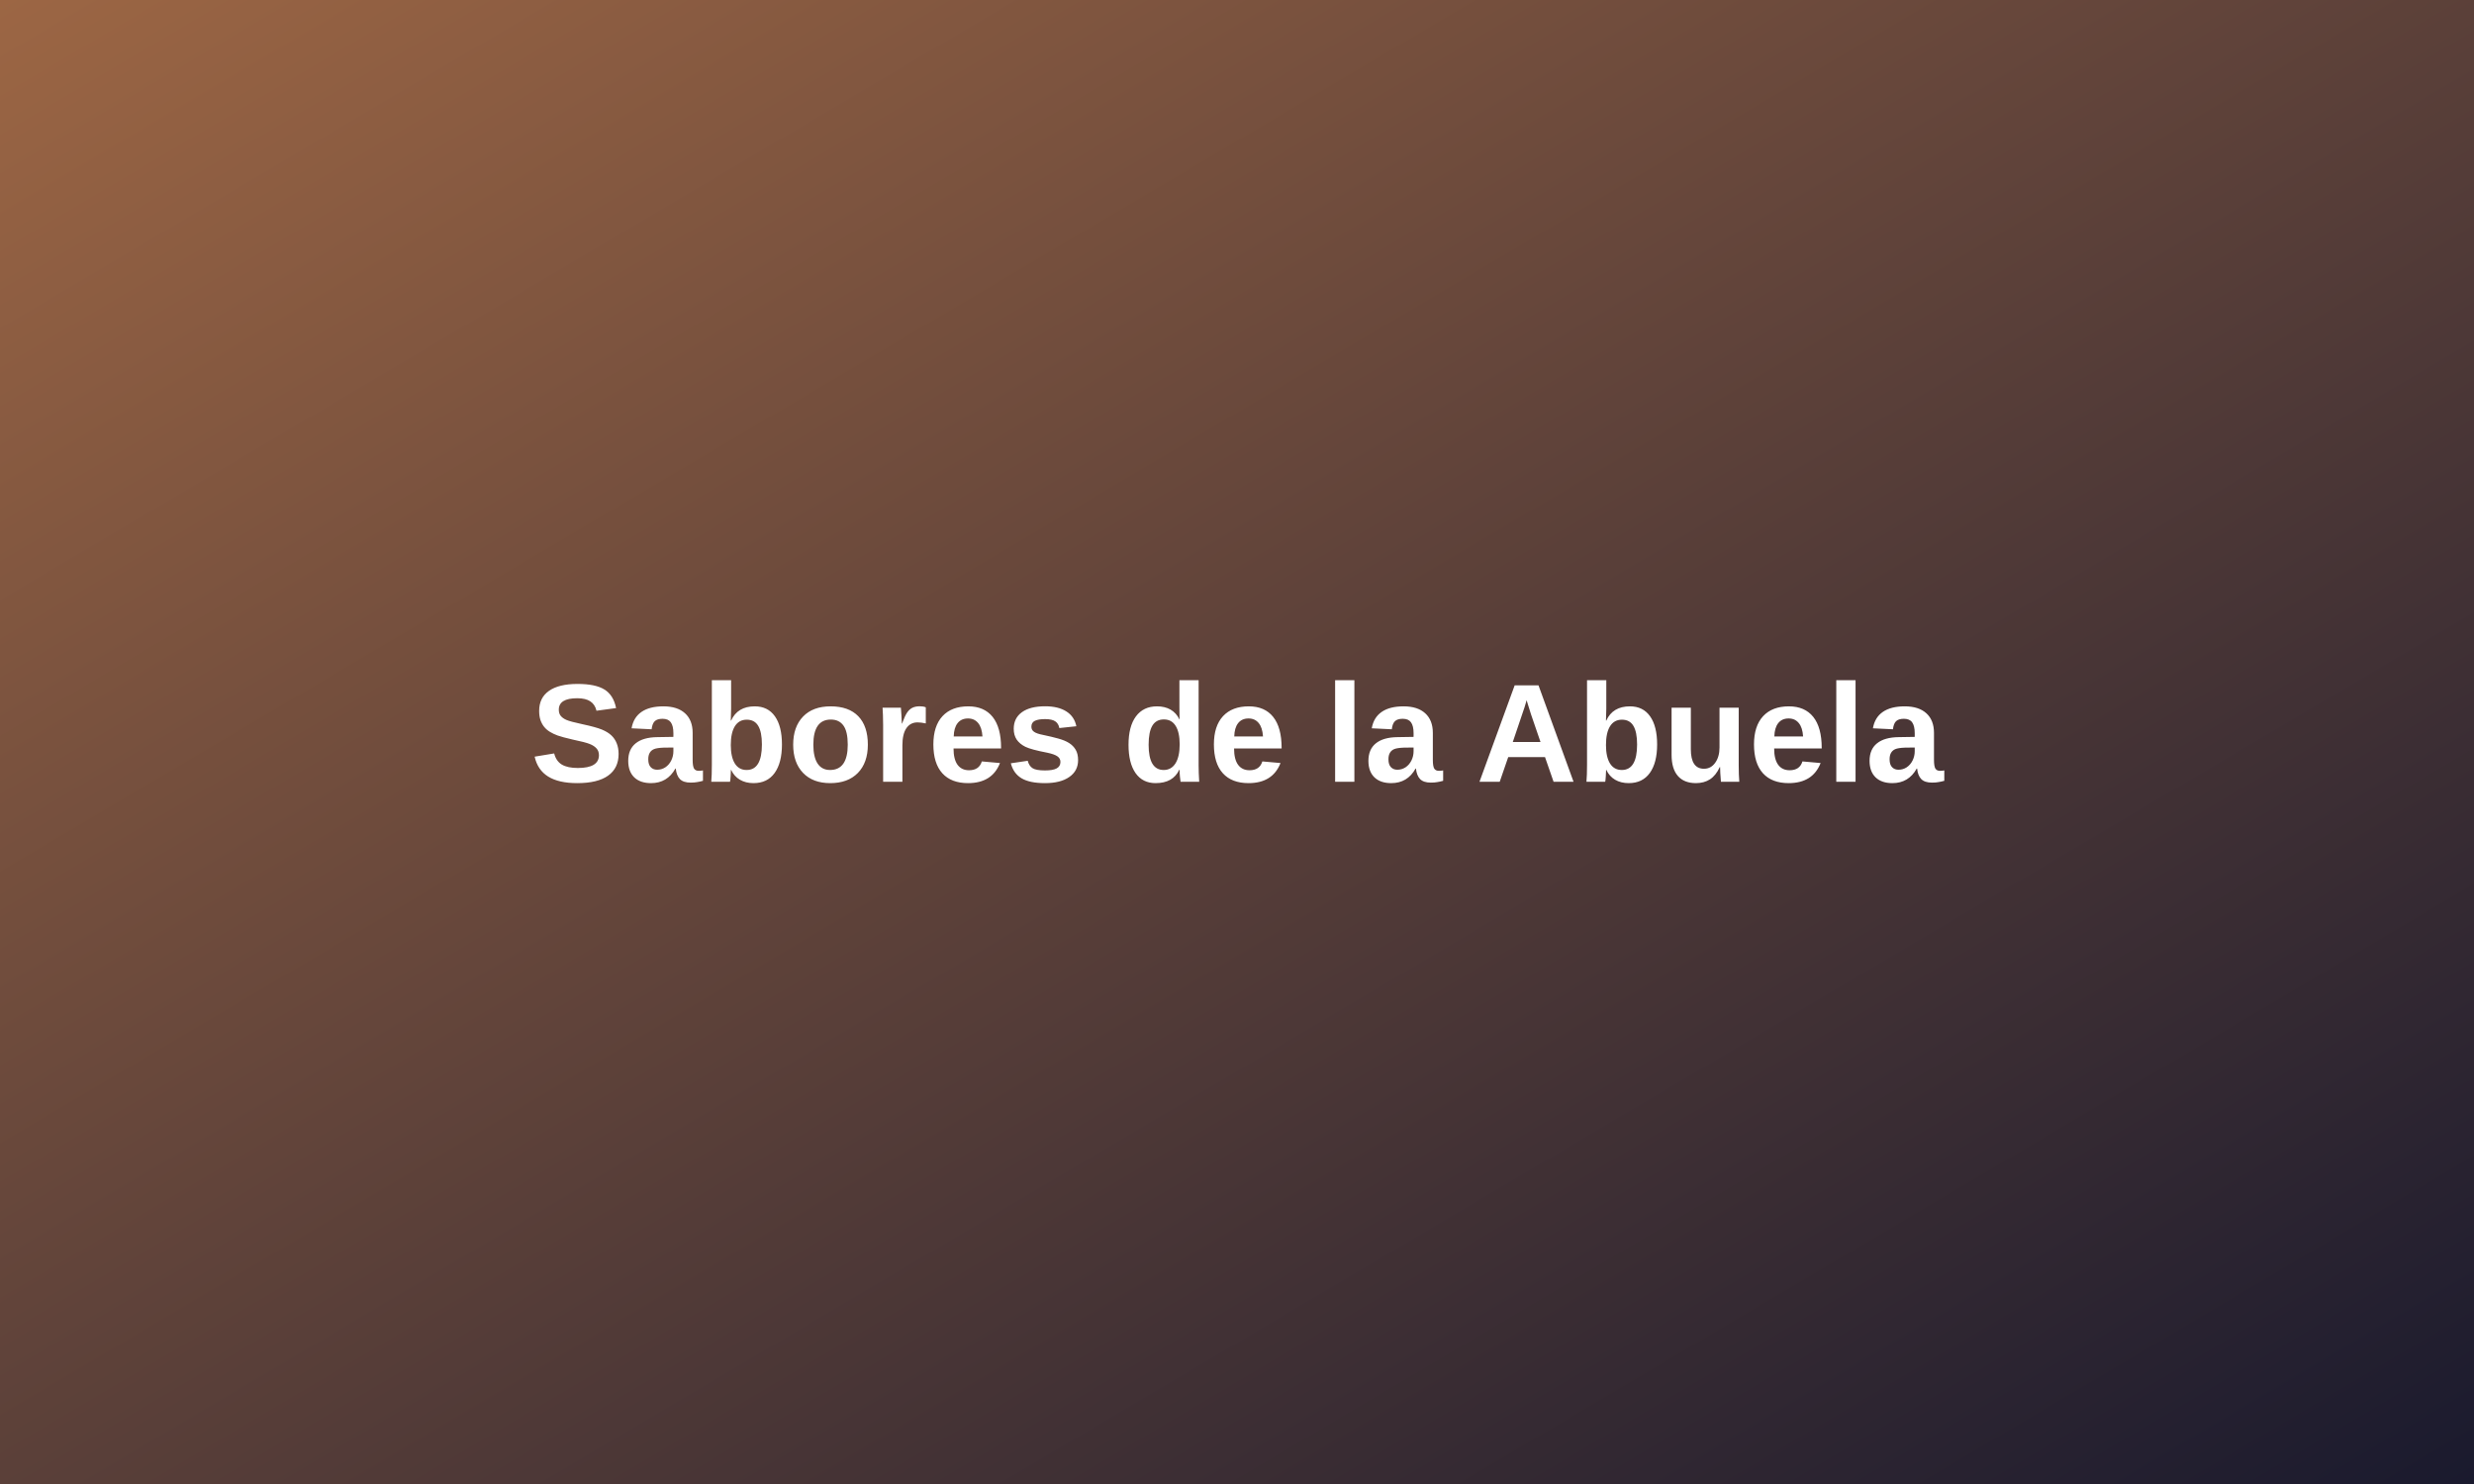
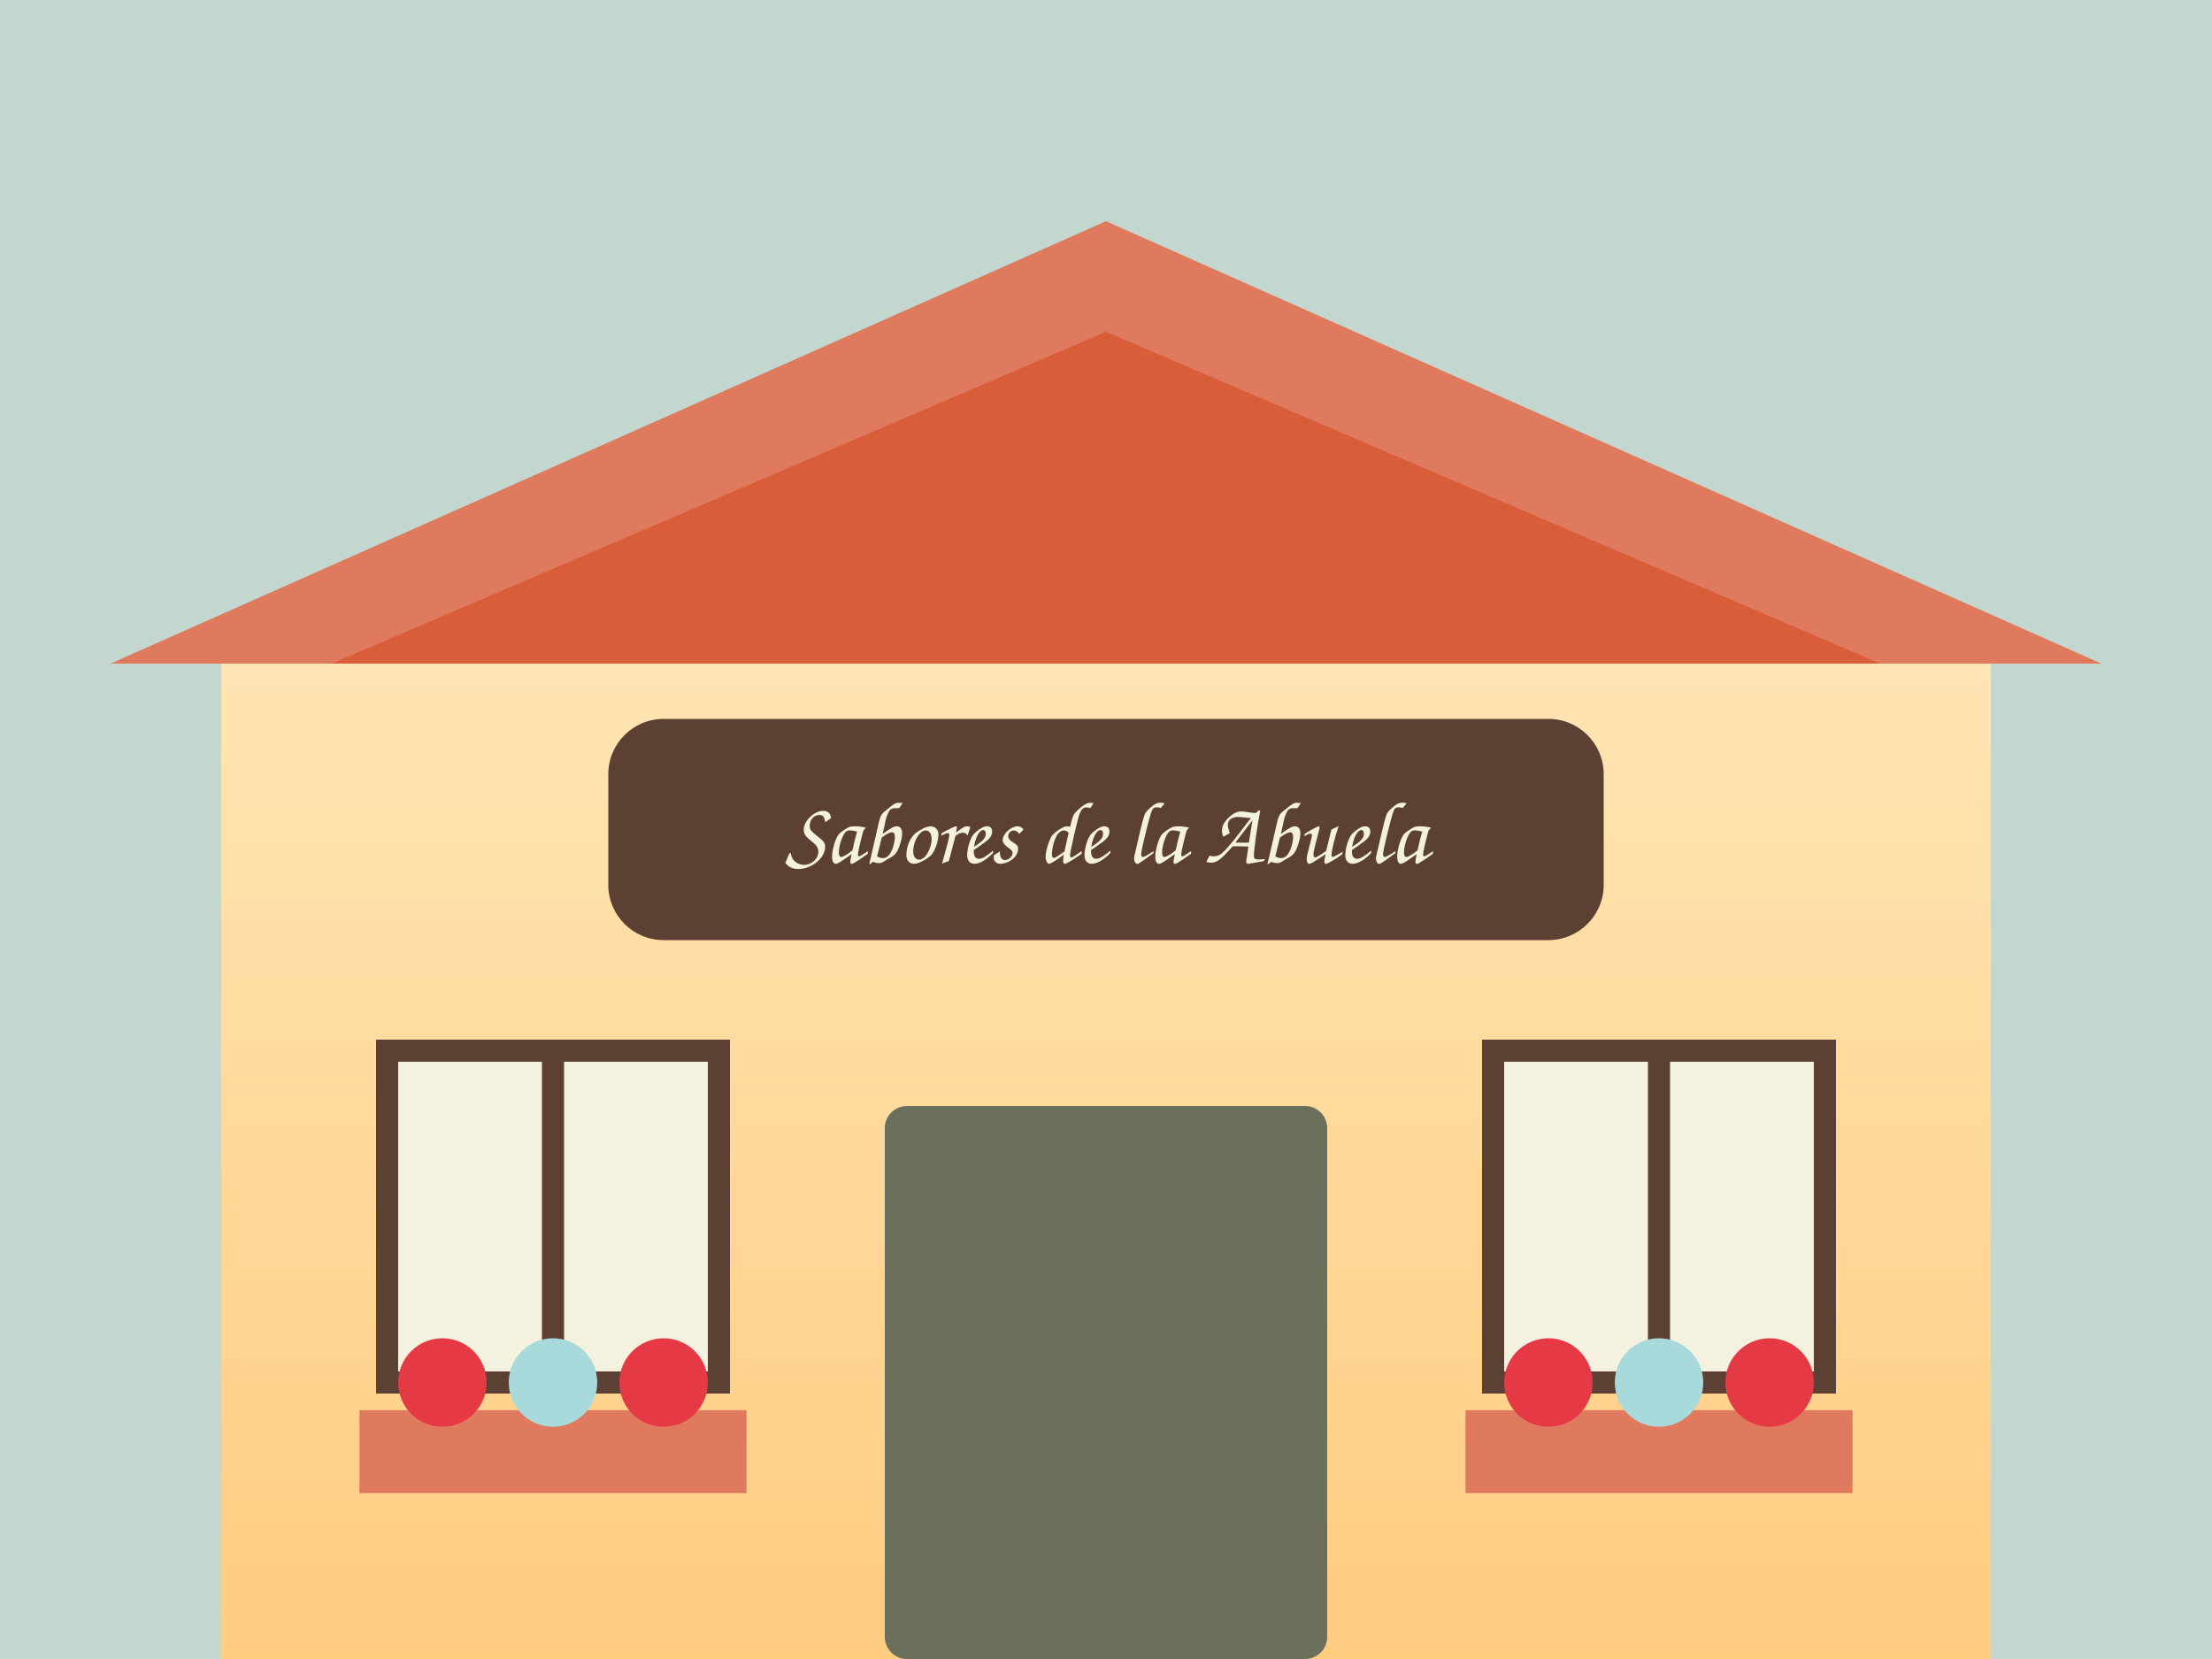
- <svg xmlns="http://www.w3.org/2000/svg" width="600" height="360" viewBox="0 0 600 360">
+ <svg xmlns="http://www.w3.org/2000/svg" viewBox="0 0 400 300">
  <defs>
-     <linearGradient id="g" x1="0" y1="0" x2="1" y2="1">
-       <stop offset="0%" stop-color="#9C6644" />
-       <stop offset="100%" stop-color="#1a1a2e" />
+     <linearGradient id="wall" x1="0%" y1="0%" x2="0%" y2="100%">
+       <stop offset="0%" stop-color="#ffe5b4" />
+       <stop offset="100%" stop-color="#ffcc80" />
    </linearGradient>
  </defs>
-   <rect width="600" height="360" fill="url(#g)" />
-   <text x="50%" y="50%" font-family="Segoe UI, Arial, sans-serif" font-size="34" fill="#ffffff" text-anchor="middle" dominant-baseline="middle" font-weight="bold">Sabores de la Abuela</text>
+   <rect width="400" height="300" fill="#81b29a" opacity="0.4" />
+   <rect x="40" y="120" width="320" height="180" fill="url(#wall)" />
+   <path d="M 20 120 L 200 40 L 380 120 Z" fill="#e07a5f" />
+   <path d="M 60 120 L 200 60 L 340 120 Z" fill="#d95d39" />
+   <rect x="110" y="130" width="180" height="40" fill="#5c4033" rx="10" />
+   <text x="200" y="156" font-family="'Comic Sans MS', cursive, sans-serif" font-size="16" fill="#f4f1de" text-anchor="middle">Sabores de la Abuela</text>
+   <rect x="160" y="200" width="80" height="100" fill="#6b705c" rx="4" />
+   <rect x="70" y="190" width="60" height="60" fill="#f4f1de" stroke="#5c4033" stroke-width="4" />
+   <line x1="100" y1="190" x2="100" y2="250" stroke="#5c4033" stroke-width="4" />
+   <rect x="65" y="255" width="70" height="15" fill="#e07a5f" />
+   <circle cx="80" cy="250" r="8" fill="#e63946" />
+   <circle cx="100" cy="250" r="8" fill="#a8dadc" />
+   <circle cx="120" cy="250" r="8" fill="#e63946" />
+   <rect x="270" y="190" width="60" height="60" fill="#f4f1de" stroke="#5c4033" stroke-width="4" />
+   <line x1="300" y1="190" x2="300" y2="250" stroke="#5c4033" stroke-width="4" />
+   <rect x="265" y="255" width="70" height="15" fill="#e07a5f" />
+   <circle cx="280" cy="250" r="8" fill="#e63946" />
+   <circle cx="300" cy="250" r="8" fill="#a8dadc" />
+   <circle cx="320" cy="250" r="8" fill="#e63946" />
</svg>
